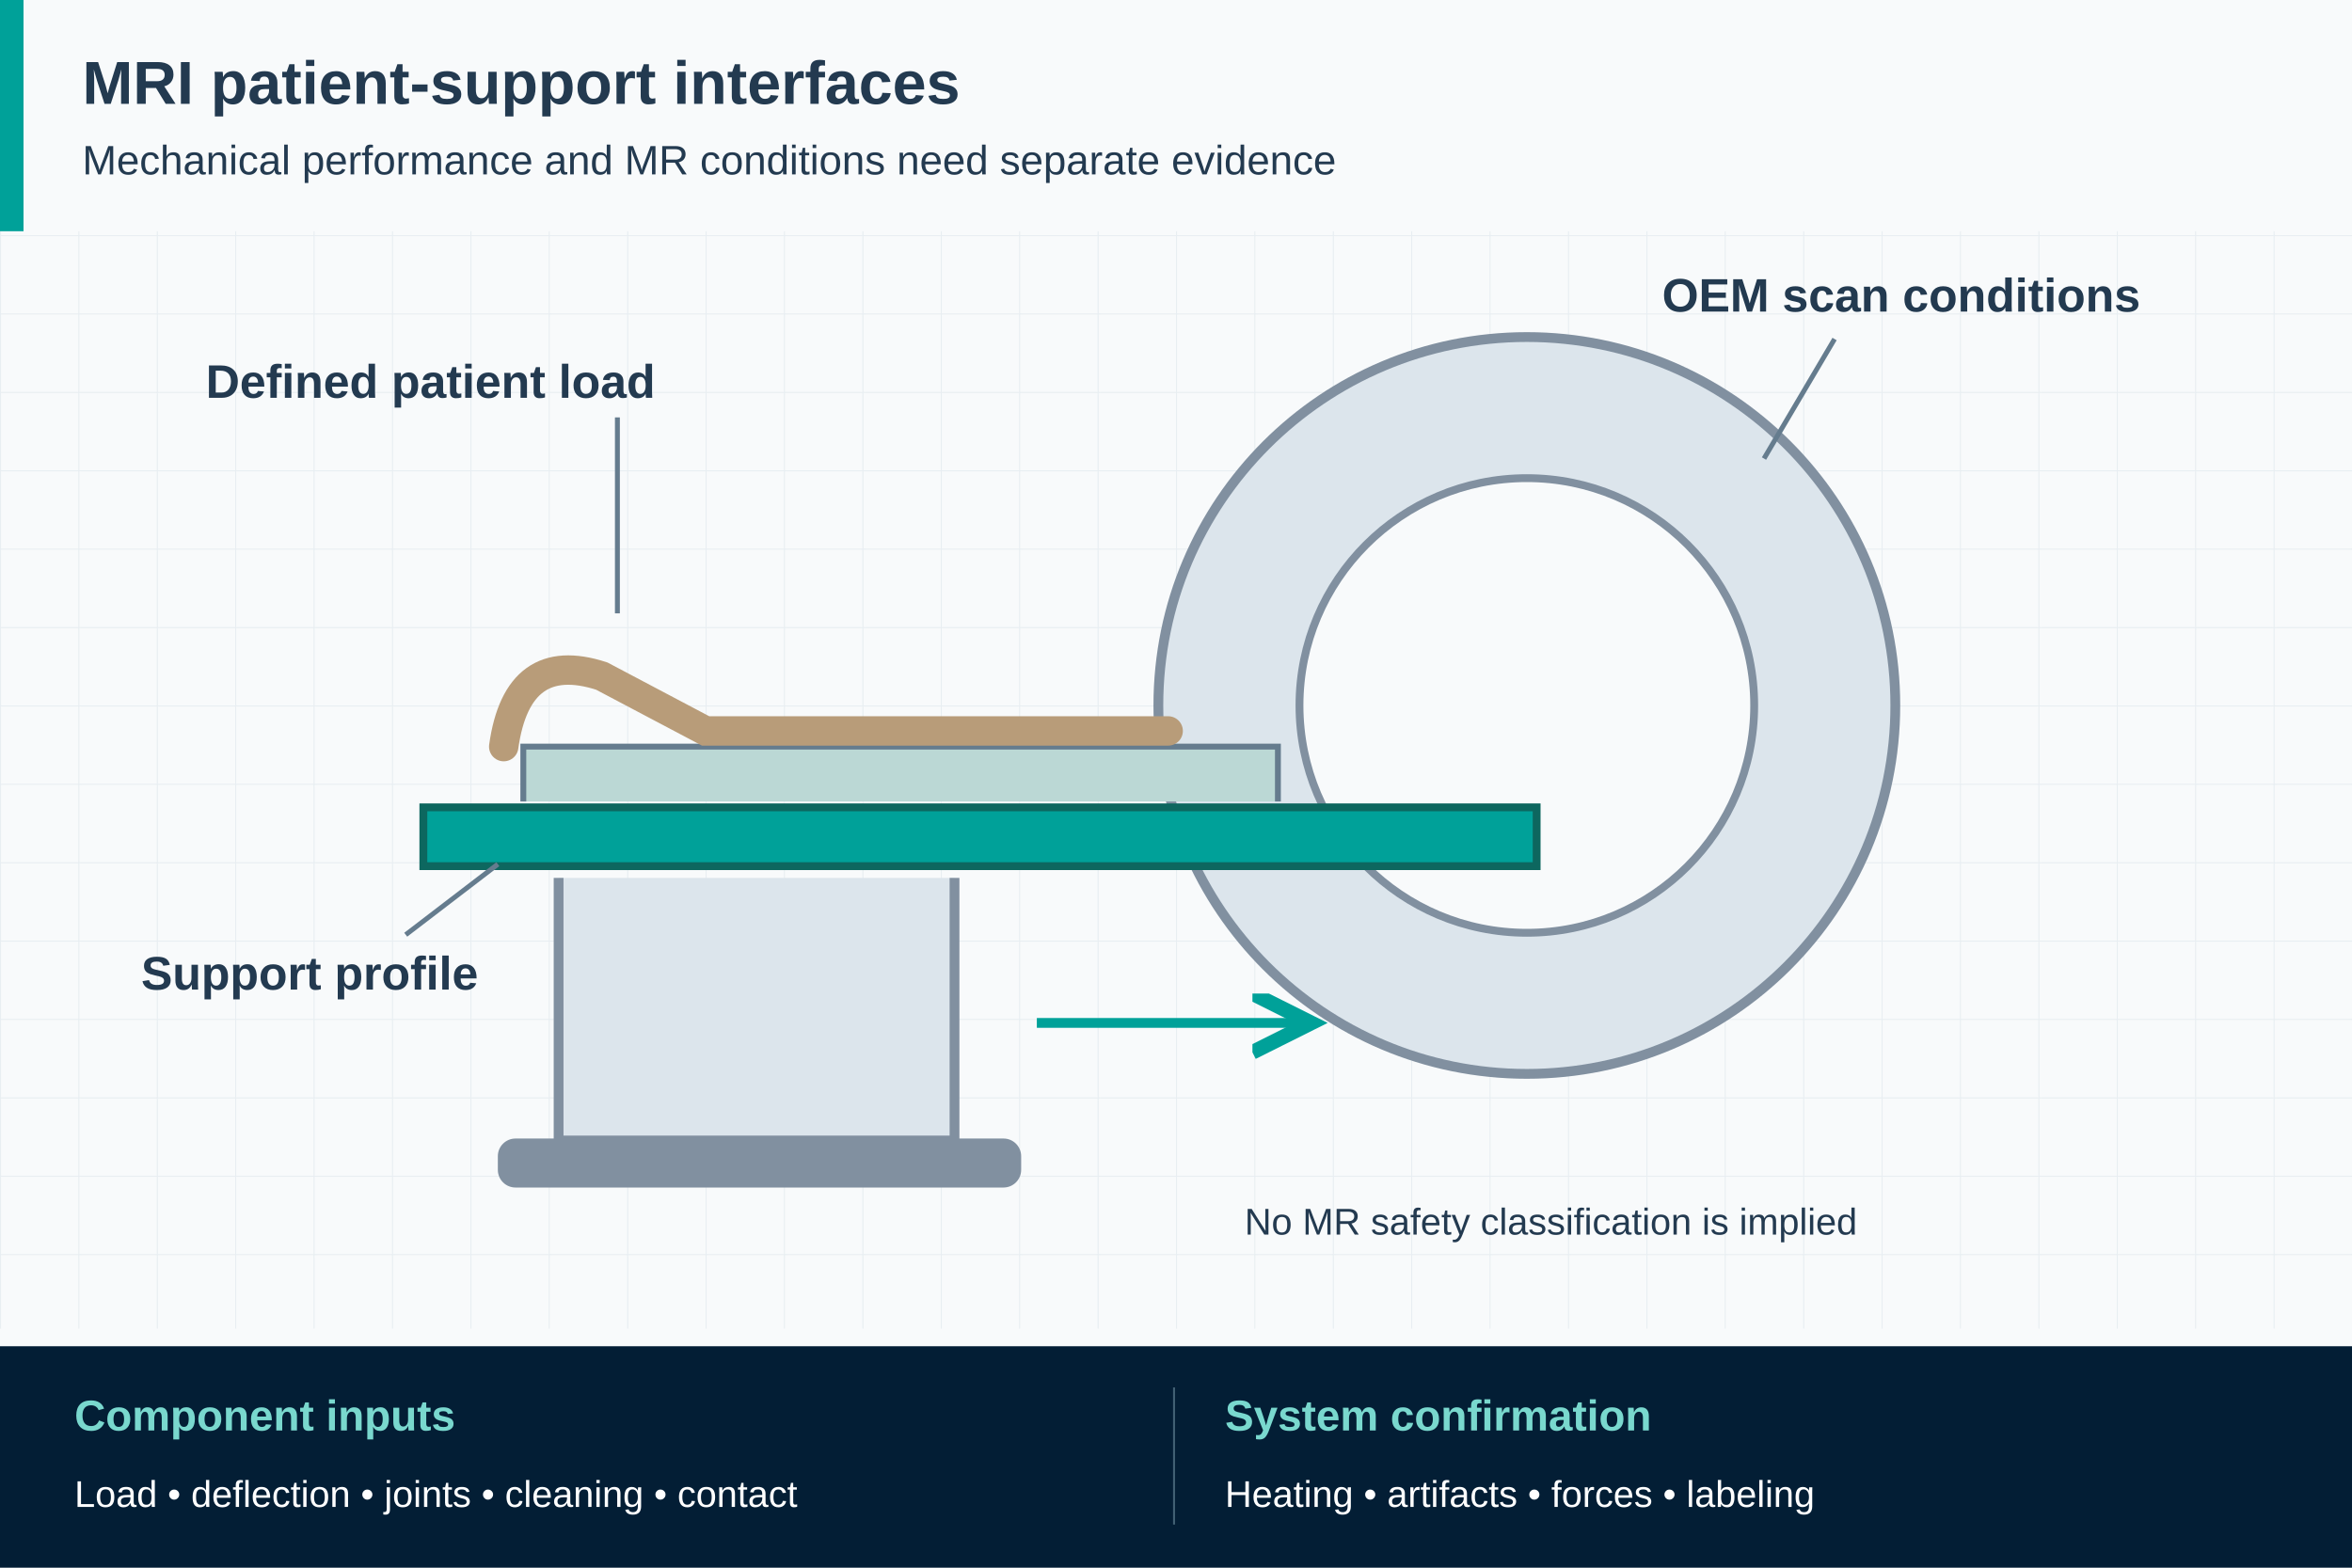
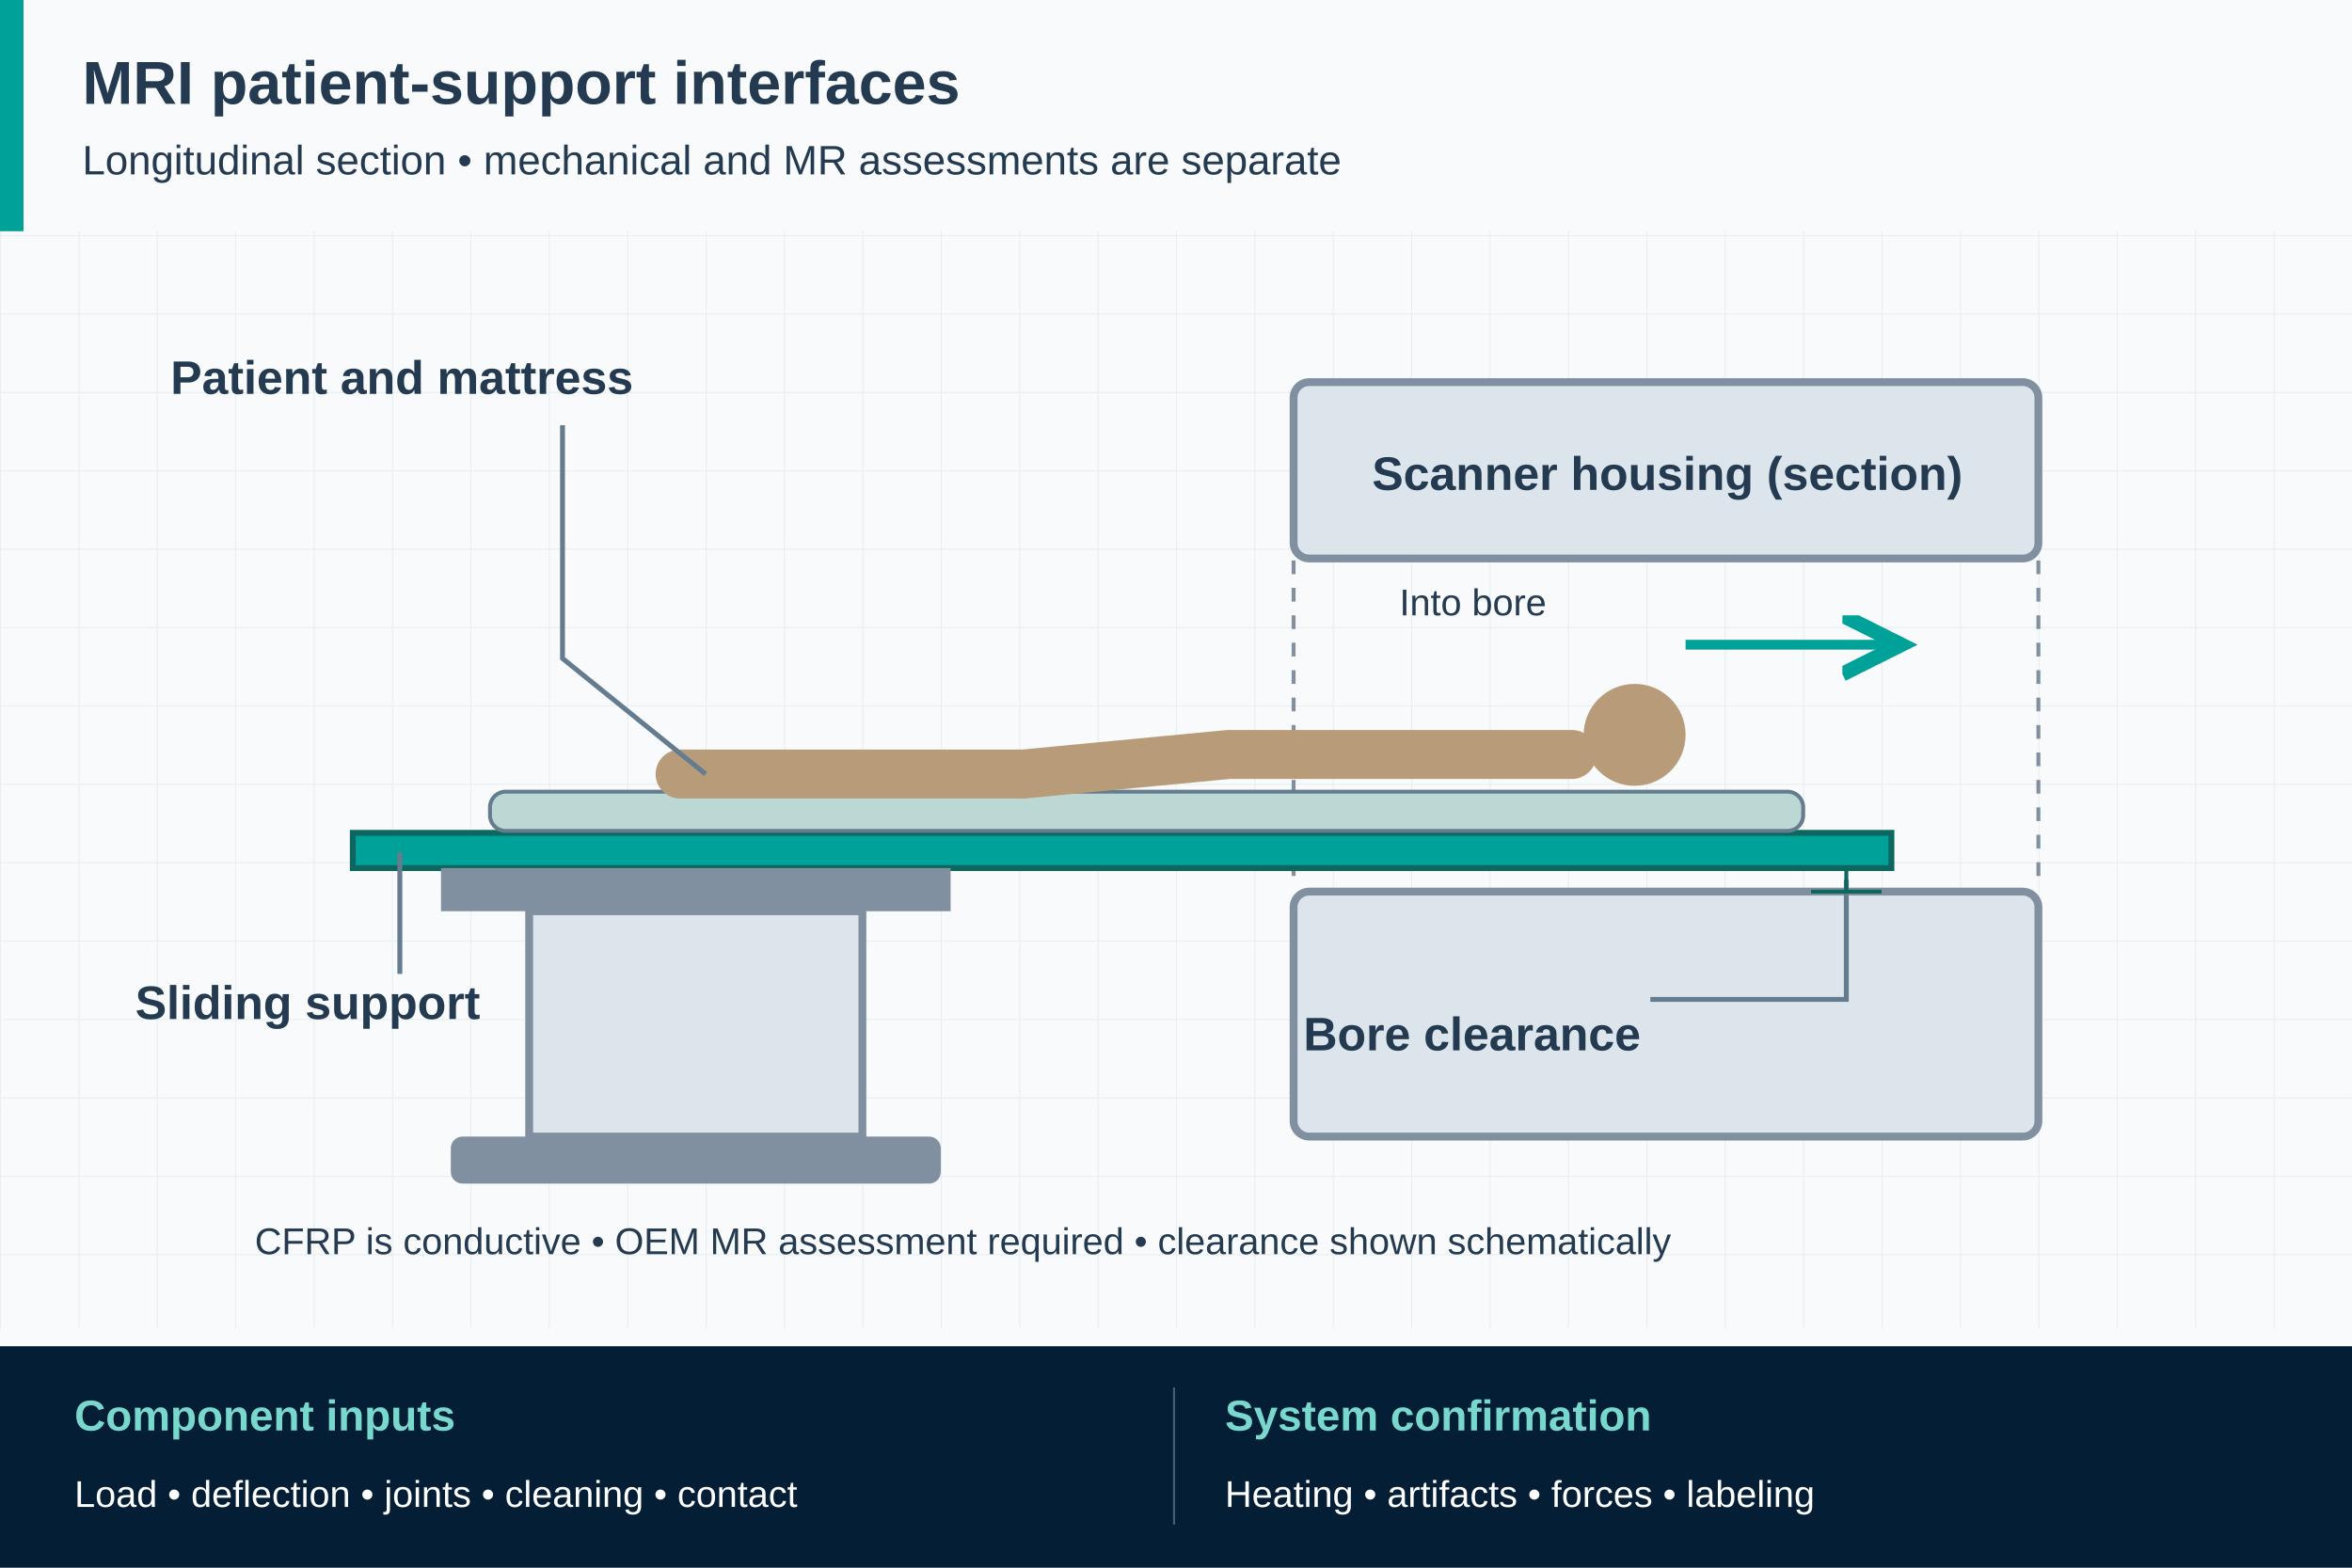
<svg xmlns="http://www.w3.org/2000/svg" viewBox="0 0 1200 800" role="img" aria-labelledby="title desc">
  <defs>
    <pattern id="grid" width="40" height="40" patternUnits="userSpaceOnUse">
      <path d="M40 0H0V40" fill="none" stroke="#e8eef2" />
    </pattern>
    <marker id="arrow" markerWidth="8" markerHeight="8" refX="6" refY="3" orient="auto">
      <path d="M0 0L6 3L0 6" fill="none" stroke="#00a199" stroke-width="1.5" />
    </marker>
  </defs>
  <style>text{font-family:Arial,sans-serif;fill:#233a50}.label{font-size:24px;font-weight:600}.small{font-size:19px}.leader{fill:none;stroke:#657c8e;stroke-width:2.5}.arrow{fill:none;stroke:#00a199;stroke-width:5;marker-end:url(#arrow)}</style>
  <rect width="1200" height="800" fill="#f8fafb" />
  <rect y="118" width="1200" height="560" fill="url(#grid)" />
  <rect width="12" height="118" fill="#00a199" />
  <text x="42" y="53" font-size="31" font-weight="700">MRI patient-support interfaces</text>
-   <text x="42" y="89" font-size="21">Mechanical performance and MR conditions need separate evidence</text>
-   <circle cx="779" cy="360" r="188" fill="#dce5ec" stroke="#8190a0" stroke-width="5" />
-   <circle cx="779" cy="360" r="116" fill="#f8fafb" stroke="#8190a0" stroke-width="4" />
-   <path d="M216 412h568v30H216Z" fill="#00a199" stroke="#0d675f" stroke-width="4" />
-   <path d="M285 448v134h202V448" fill="#dce5ec" stroke="#8190a0" stroke-width="5" />
-   <rect x="254" y="581" width="267" height="25" rx="9" fill="#8190a0" />
-   <path d="M267 409v-28h385v28" fill="#bbd8d5" stroke="#657c8e" stroke-width="3" />
-   <path d="M257 381q7 -50 50 -36l53 28h236" fill="none" stroke="#b89c79" stroke-width="15" stroke-linecap="round" />
-   <text x="105" y="203" class="label">Defined patient load</text>
-   <path d="M315 213v100" class="leader" />
-   <text x="72" y="505" class="label">Support profile</text>
-   <path d="M207 477l47 -36" class="leader" />
-   <text x="635" y="630" class="small">No MR safety classification is implied</text>
-   <text x="848" y="159" class="label">OEM scan conditions</text>
-   <path d="M936 173l-36 61" class="leader" />
-   <path d="M529 522h140" class="arrow" />
+   <text x="42" y="89" font-size="21">Longitudinal section • mechanical and MR assessments are separate</text>
+   <rect x="660" y="195" width="380" height="90" rx="8" fill="#dce5ec" stroke="#8190a0" stroke-width="4" />
+   <rect x="660" y="455" width="380" height="125" rx="8" fill="#dce5ec" stroke="#8190a0" stroke-width="4" />
+   <path d="M660 286V454M1040 286V454" stroke="#8190a0" stroke-dasharray="7 7" stroke-width="2" />
+   <path d="M180 425H965V443H180Z" fill="#00a199" stroke="#0d675f" stroke-width="3" />
+   <rect x="225" y="443" width="260" height="22" fill="#8190a0" />
+   <rect x="270" y="465" width="170" height="115" fill="#dce5ec" stroke="#8190a0" stroke-width="4" />
+   <rect x="230" y="580" width="250" height="24" rx="6" fill="#8190a0" />
+   <rect x="250" y="404" width="670" height="20" rx="8" fill="#bbd8d5" stroke="#657c8e" stroke-width="2" />
+   <circle cx="834" cy="375" r="26" fill="#b89c79" />
+   <path d="M802 385H627l-105 10H347" stroke="#b89c79" stroke-width="25" stroke-linecap="round" fill="none" />
+   <path d="M860 329H970" class="arrow" />
+   <text x="700" y="250" class="label">Scanner housing (section)</text>
+   <text x="714" y="314" class="small">Into bore</text>
+   <text x="87" y="201" class="label">Patient and mattress</text>
+   <path d="M287 217V336L360 395" class="leader" />
+   <text x="69" y="520" class="label">Sliding support</text>
+   <path d="M204 497V435" class="leader" />
+   <text x="665" y="536" class="label">Bore clearance</text>
+   <path d="M842 510H942V449" class="leader" />
+   <path d="M924 443h36m-18 0v12m-18 0h36" stroke="#0d675f" stroke-width="2" />
+   <text x="130" y="640" class="small">CFRP is conductive • OEM MR assessment required • clearance shown schematically</text>
  <rect y="687" width="1200" height="113" fill="#031e35" />
  <path d="M599 708V778" stroke="#426174" />
  <text x="38" y="730" style="fill:#79d8ce;font-size:22px;font-weight:700">Component inputs</text>
  <text x="38" y="769" style="fill:white;font-size:19px">Load • deflection • joints • cleaning • contact</text>
  <text x="625" y="730" style="fill:#79d8ce;font-size:22px;font-weight:700">System confirmation</text>
  <text x="625" y="769" style="fill:white;font-size:19px">Heating • artifacts • forces • labeling</text>
</svg>
